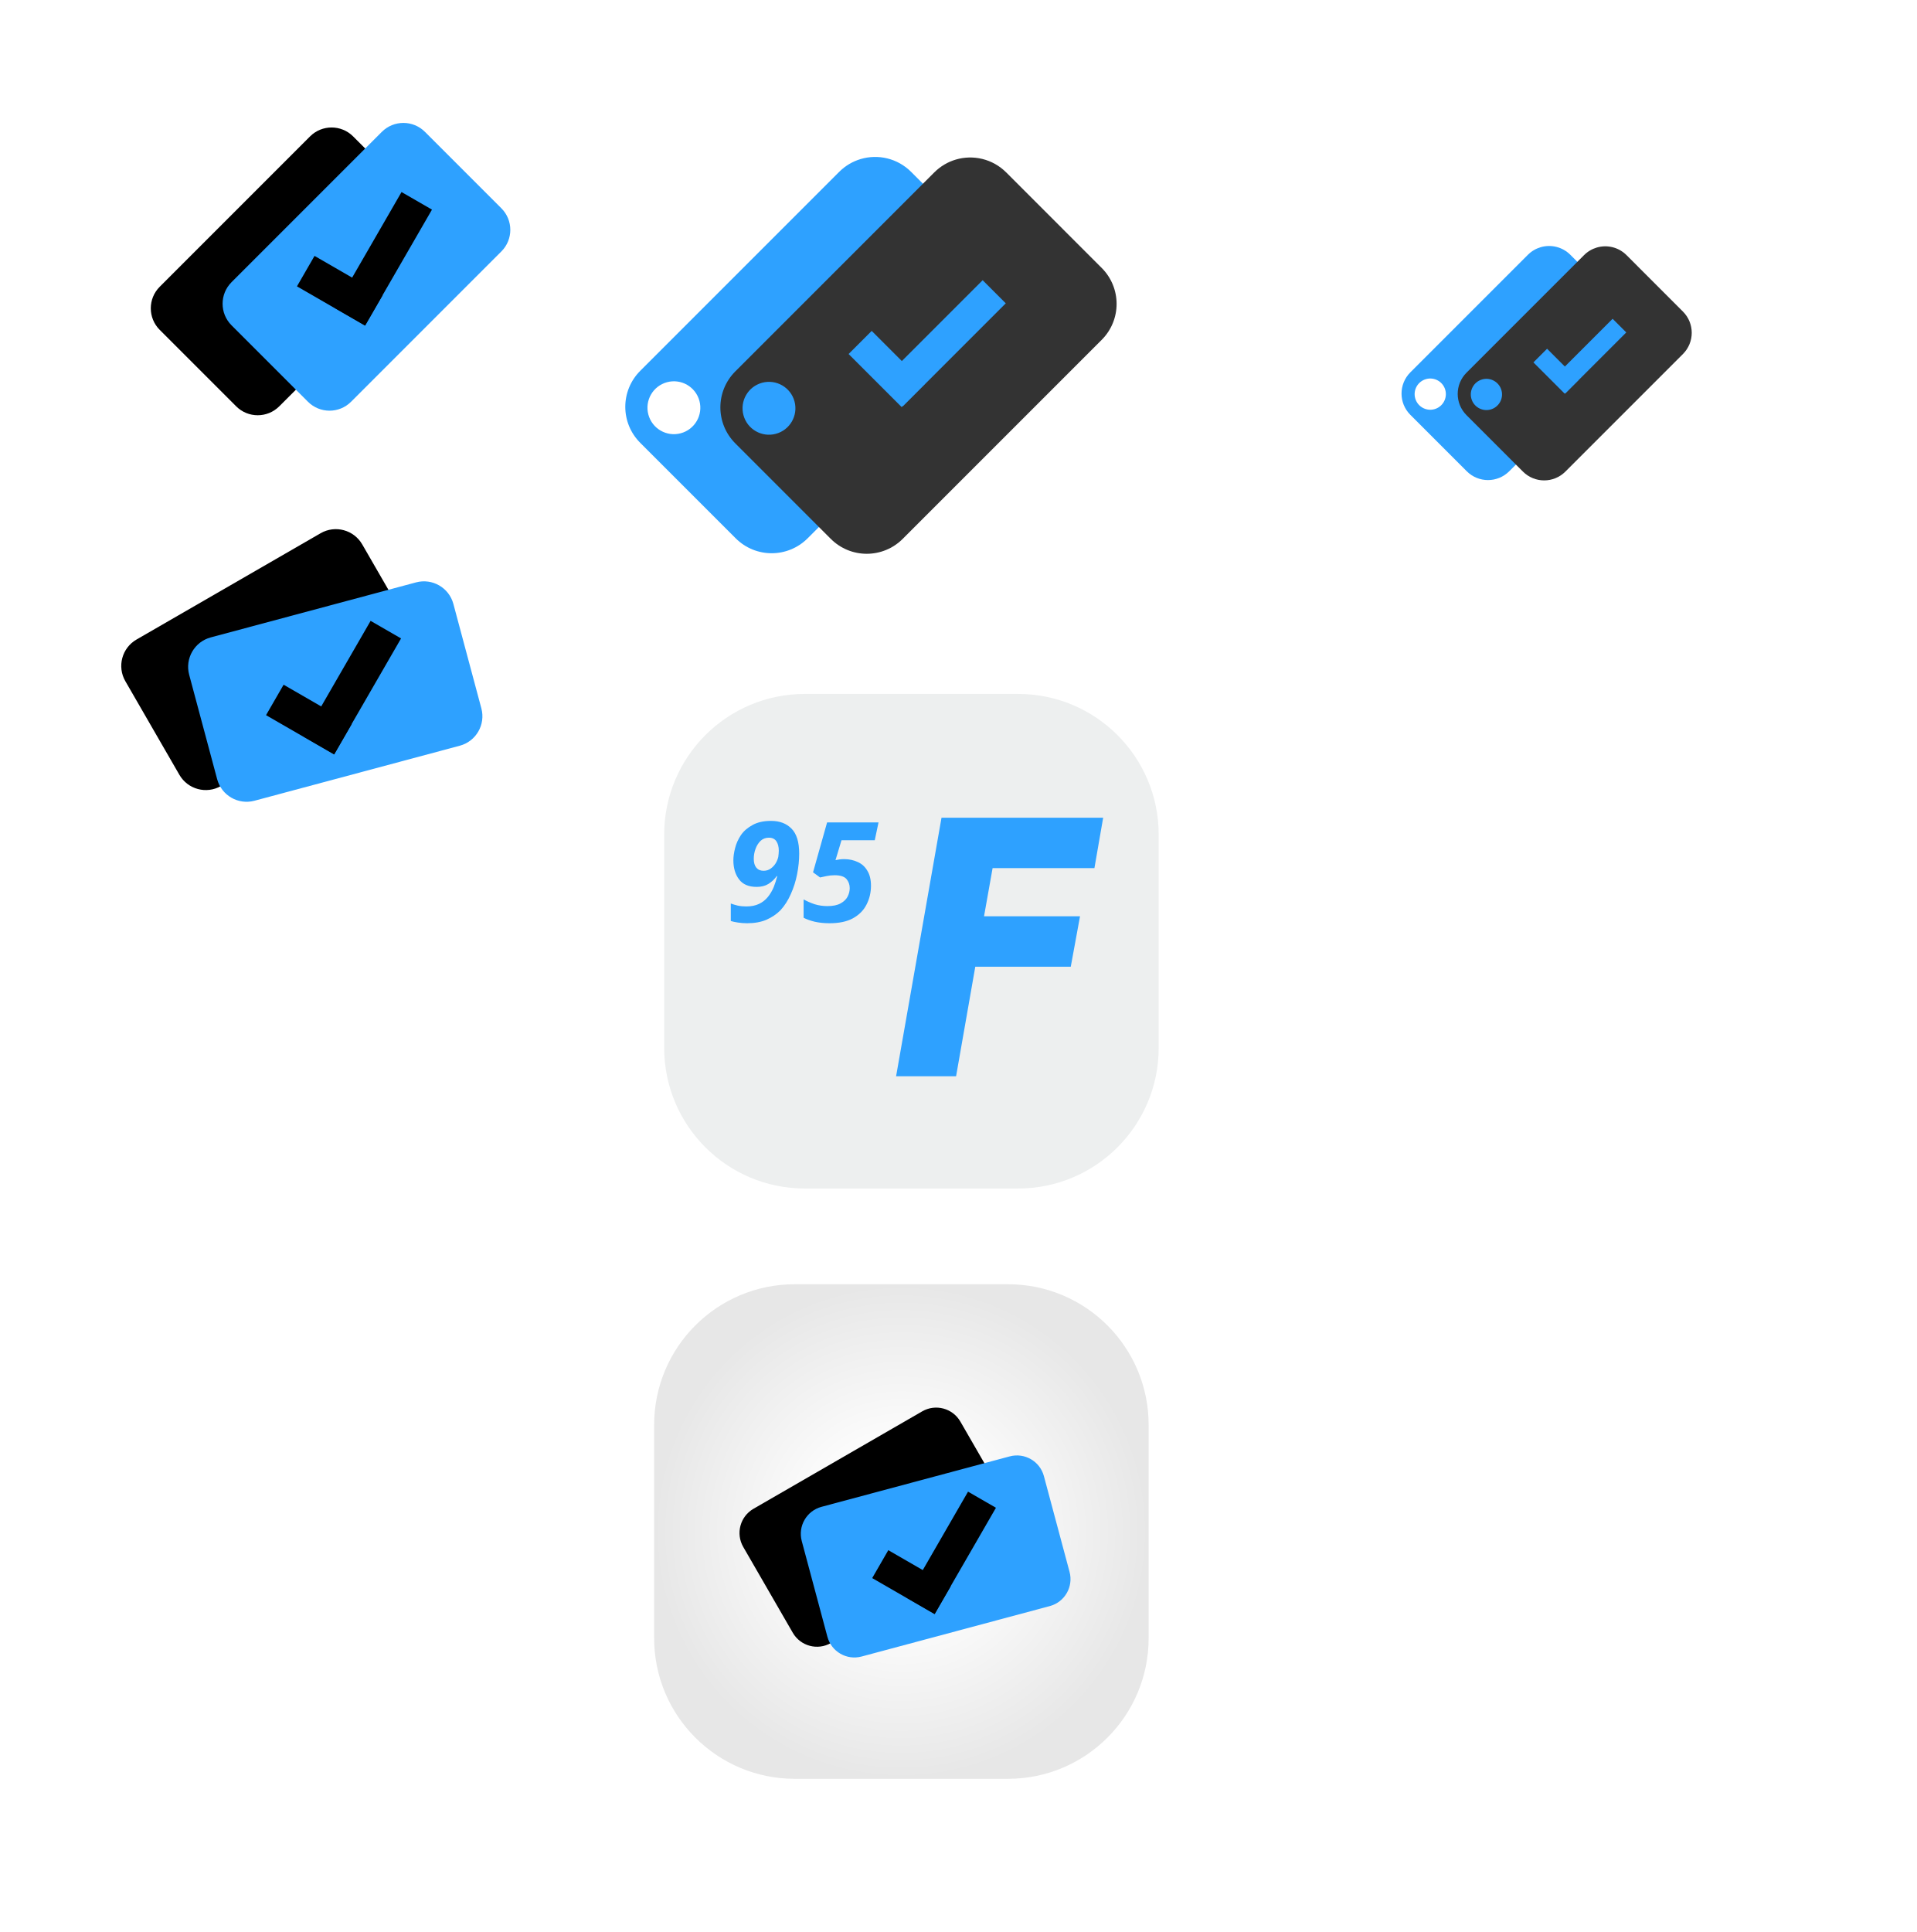
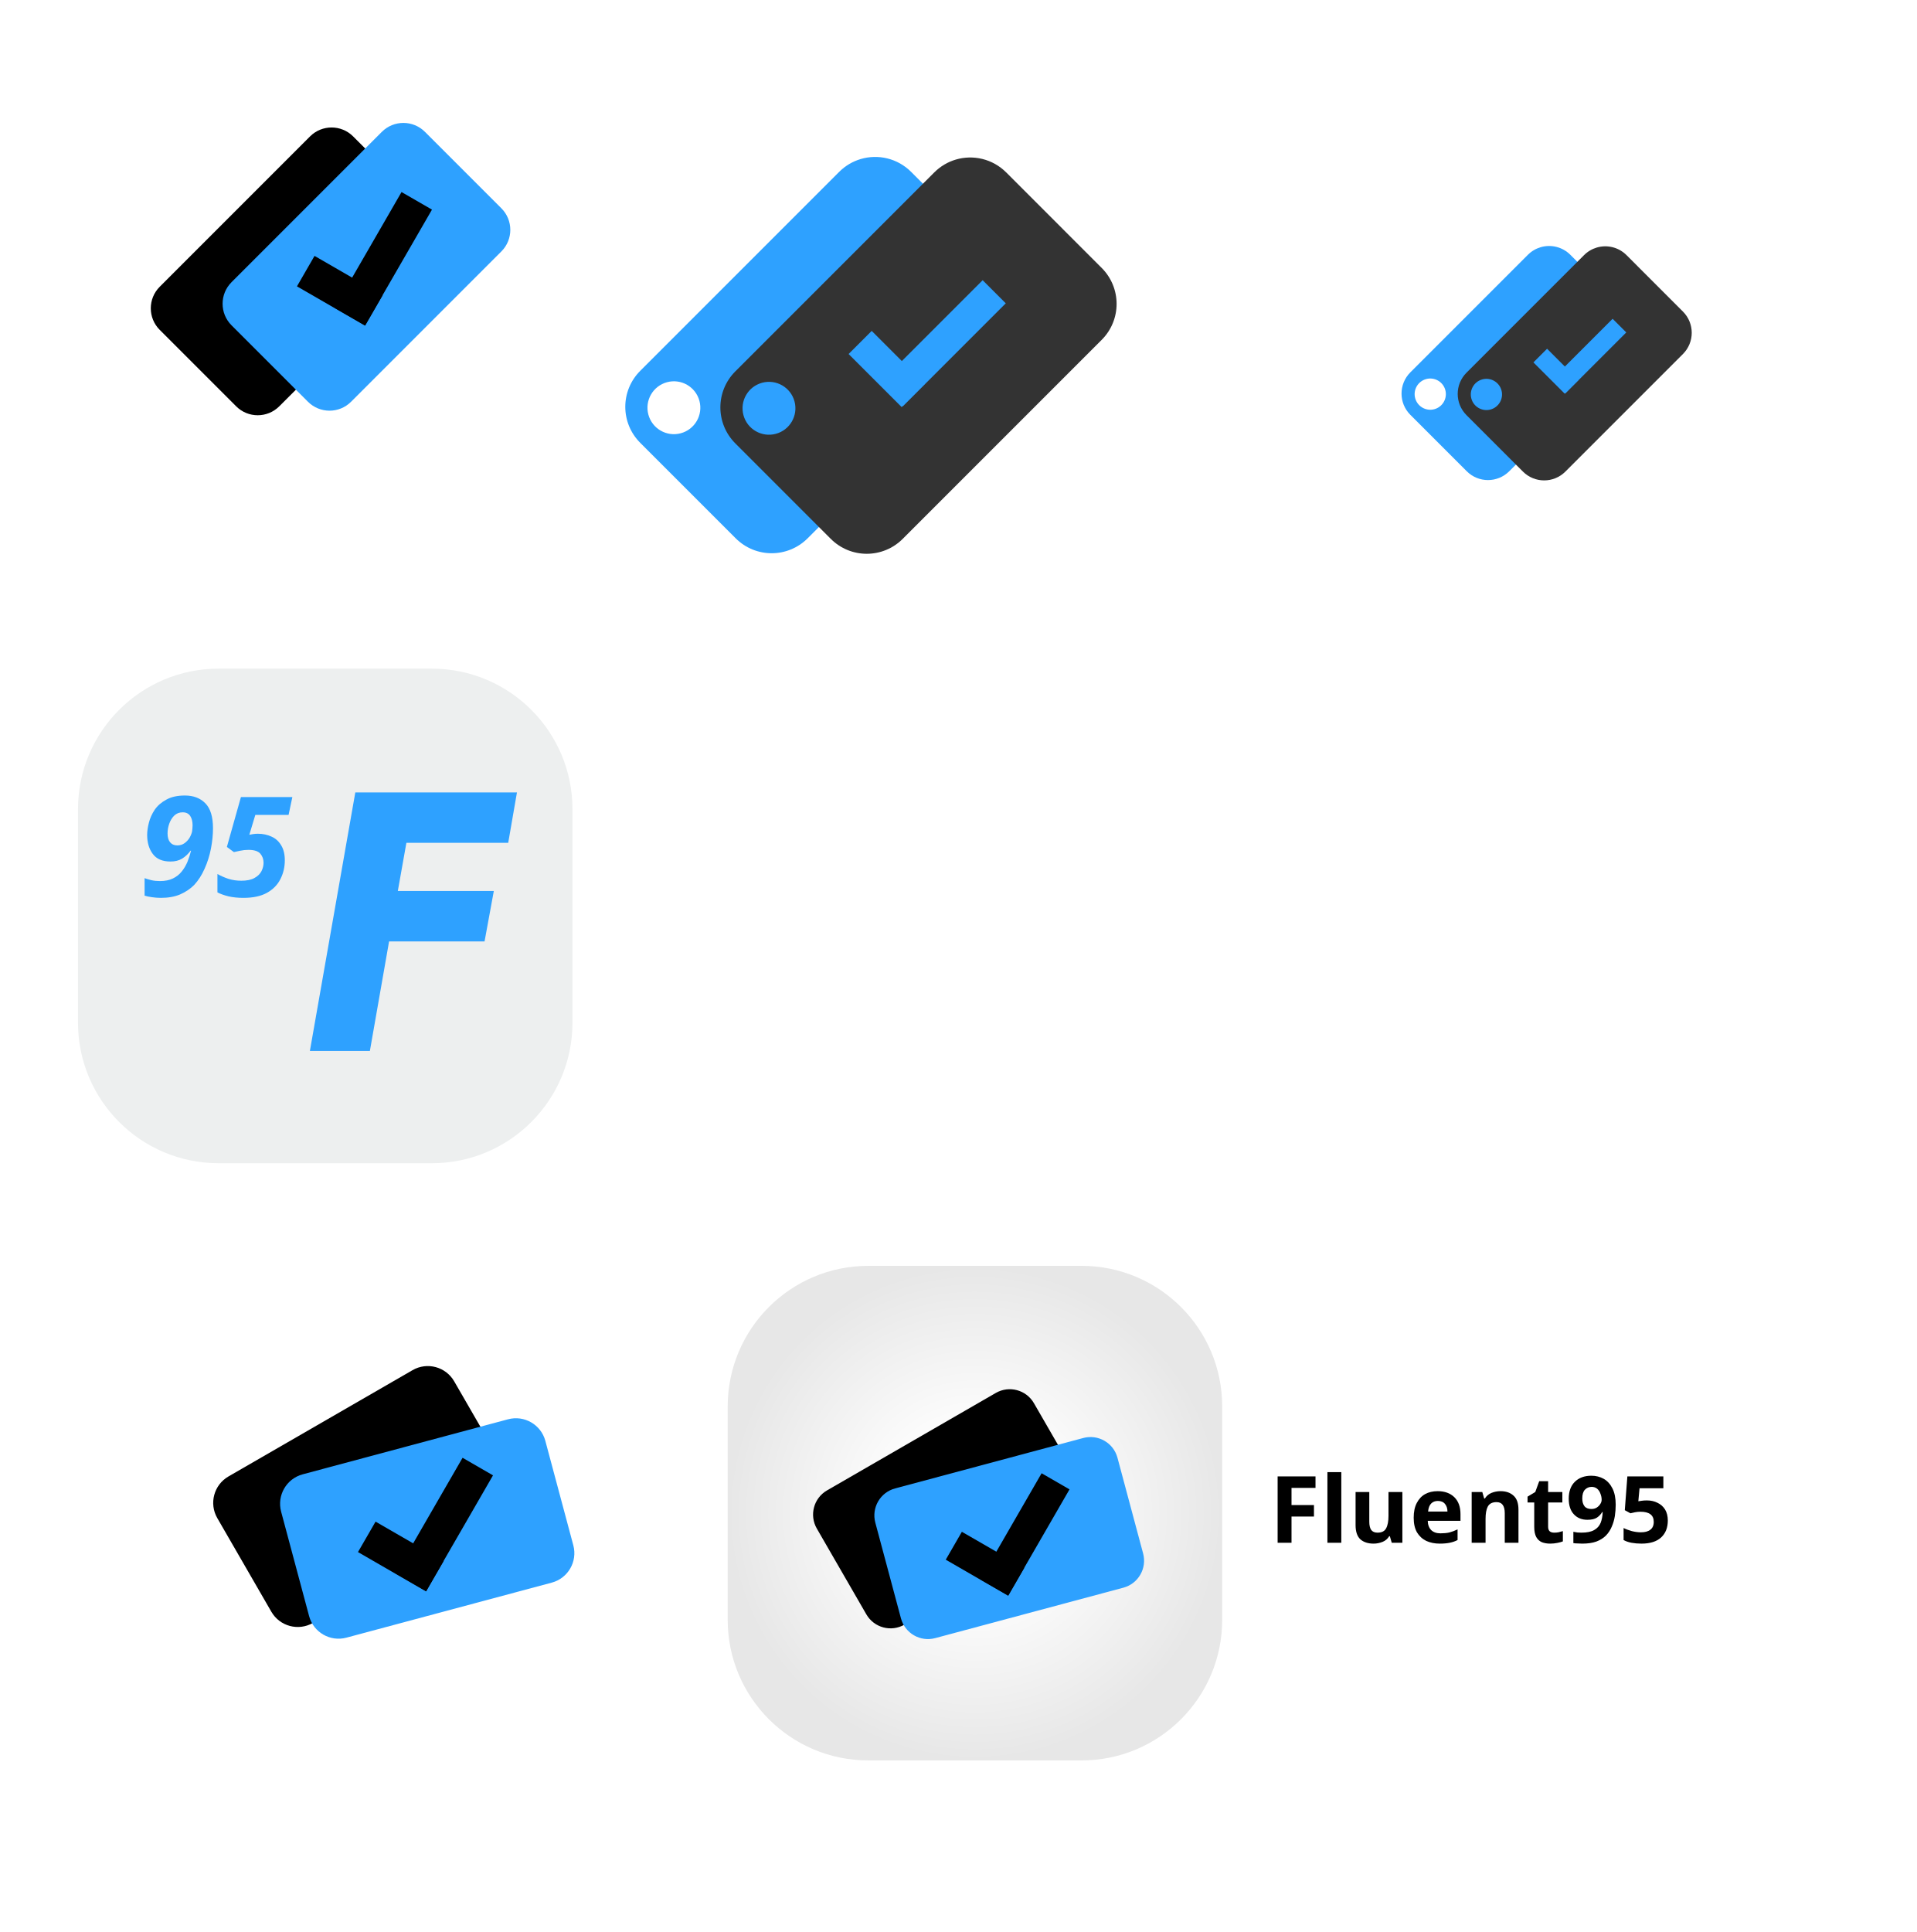
<svg xmlns="http://www.w3.org/2000/svg" xmlns:xlink="http://www.w3.org/1999/xlink" width="174.691mm" height="176.075mm" viewBox="0 0 174.691 176.075" version="1.1" id="svg1">
  <defs id="defs1">
    <linearGradient id="linearGradient9">
      <stop style="stop-color:#ffffff;stop-opacity:1;" offset="0.283" id="stop9" />
      <stop style="stop-color:#e7e7e7;stop-opacity:1;" offset="1" id="stop10" />
    </linearGradient>
-     <radialGradient xlink:href="#linearGradient9" id="radialGradient10" cx="82.163" cy="139.578" fx="82.163" fy="139.578" r="22.537" gradientUnits="userSpaceOnUse" />
+     <radialGradient xlink:href="#linearGradient9" id="radialGradient10" cx="82.163" cy="139.578" fx="82.163" fy="139.578" r="22.537" gradientUnits="userSpaceOnUse" gradientTransform="translate(6.705362,-1.676341)" />
  </defs>
  <g id="layer1">
-     <rect style="fill:#edefef;fill-opacity:1;stroke-width:7.179" id="rect1" width="45.073" height="45.073" x="60.542" y="63.243" rx="12.815" ry="12.815" />
-     <text xml:space="preserve" style="font-weight:bold;font-stretch:semi-condensed;font-size:12.7px;font-family:'DejaVu Sans';-inkscape-font-specification:'DejaVu Sans Bold Semi-Condensed';text-align:start;writing-mode:lr-tb;direction:ltr;text-anchor:start;fill:#edefef;fill-opacity:1;stroke-width:7.179" x="66.083" y="84.012" id="text1">
-       <tspan id="tspan1" style="font-style:italic;font-variant:normal;font-weight:bold;font-stretch:normal;font-size:12.7px;font-family:'Noto Sans Ugaritic';-inkscape-font-specification:'Noto Sans Ugaritic, Normal';font-variant-ligatures:normal;font-variant-caps:normal;font-variant-numeric:normal;font-variant-east-asian:normal;fill:#2ea1ff;fill-opacity:1;stroke-width:7.179" x="66.083" y="84.012">95</tspan>
+     <rect style="fill:#edefef;fill-opacity:1;stroke-width:7.179" id="rect1" width="45.073" height="45.073" x="7.109" y="60.938" rx="12.815" ry="12.815" />
+     <text xml:space="preserve" style="font-weight:bold;font-stretch:semi-condensed;font-size:12.7px;font-family:'DejaVu Sans';-inkscape-font-specification:'DejaVu Sans Bold Semi-Condensed';text-align:start;writing-mode:lr-tb;direction:ltr;text-anchor:start;fill:#edefef;fill-opacity:1;stroke-width:7.179" x="12.65" y="81.707" id="text1">
+       <tspan id="tspan1" style="font-style:italic;font-variant:normal;font-weight:bold;font-stretch:normal;font-size:12.7px;font-family:'Noto Sans Ugaritic';-inkscape-font-specification:'Noto Sans Ugaritic, Normal';font-variant-ligatures:normal;font-variant-caps:normal;font-variant-numeric:normal;font-variant-east-asian:normal;fill:#2ea1ff;fill-opacity:1;stroke-width:7.179" x="12.65" y="81.707">95</tspan>
    </text>
-     <text xml:space="preserve" style="font-weight:bold;font-stretch:semi-condensed;font-size:32.31px;font-family:'DejaVu Sans';-inkscape-font-specification:'DejaVu Sans Bold Semi-Condensed';text-align:start;writing-mode:lr-tb;direction:ltr;text-anchor:start;fill:#141517;fill-opacity:1;stroke-width:9.132" x="81.071" y="98.088" id="text2">
-       <tspan id="tspan2" style="font-style:italic;font-weight:bold;font-size:32.31px;fill:#2ea1ff;fill-opacity:1;stroke-width:9.132" x="81.071" y="98.088">F</tspan>
+     <text xml:space="preserve" style="font-weight:bold;font-stretch:semi-condensed;font-size:32.31px;font-family:'DejaVu Sans';-inkscape-font-specification:'DejaVu Sans Bold Semi-Condensed';text-align:start;writing-mode:lr-tb;direction:ltr;text-anchor:start;fill:#141517;fill-opacity:1;stroke-width:9.132" x="27.638" y="95.783" id="text2">
+       <tspan id="tspan2" style="font-style:italic;font-weight:bold;font-size:32.31px;fill:#2ea1ff;fill-opacity:1;stroke-width:9.132" x="27.638" y="95.783">F</tspan>
    </text>
-     <rect style="fill:url(#radialGradient10);fill-opacity:1;stroke-width:7.179" id="rect1-7" width="45.073" height="45.073" x="59.626" y="117.041" rx="12.815" ry="12.815" />
+     <rect style="fill:url(#radialGradient10);fill-opacity:1;stroke-width:7.179" id="rect1-7" width="45.073" height="45.073" x="66.331" y="115.365" rx="12.815" ry="12.815" />
    <g id="g2" />
    <path id="path6-7" clip-path="none" style="fill:#2ea1ff;fill-opacity:1;stroke-width:7.179" d="m 78.45,14.495 c -0.717,0.213 -1.394,0.604 -1.962,1.172 L 58.36,33.794 c -1.819,1.819 -1.818,4.747 2.69e-4,6.566 l 8.695,8.696 c 1.819,1.819 4.747,1.818 6.566,-2.68e-4 L 91.749,30.929 c 1.819,-1.819 1.819,-4.747 2.31e-4,-6.566 L 83.054,15.667 C 81.803,14.416 80.028,14.026 78.45,14.495 Z m -17.647,20.337 a 2.41,2.41 0 0 1 2.951,1.704 2.41,2.41 0 0 1 -1.704,2.951 2.41,2.41 0 0 1 -2.951,-1.704 2.41,2.41 0 0 1 1.704,-2.951 z" />
    <path id="path6" clip-path="none" style="fill:#333333;stroke-width:7.179" d="m 87.117,14.545 c -0.717,0.213 -1.394,0.604 -1.962,1.172 L 67.027,33.844 c -1.819,1.819 -1.818,4.747 2.69e-4,6.566 l 8.695,8.696 c 1.819,1.819 4.747,1.818 6.566,-2.68e-4 l 18.127,-18.127 c 1.819,-1.819 1.819,-4.747 2.3e-4,-6.566 l -8.695,-8.696 c -1.25,-1.25 -3.025,-1.641 -4.604,-1.172 z m -17.647,20.337 a 2.41,2.41 0 0 1 2.951,1.704 2.41,2.41 0 0 1 -1.704,2.951 2.41,2.41 0 0 1 -2.951,-1.704 2.41,2.41 0 0 1 1.704,-2.951 z" />
    <g id="g6">
      <rect style="fill:#2ea1ff;fill-opacity:1;stroke-width:2.672" id="rect6" width="6.838" height="2.978" x="77.508" y="-34.86" rx="0" ry="0" transform="rotate(45)" />
      <rect style="fill:#2ea1ff;fill-opacity:1;stroke-width:3.721" id="rect6-2" width="13.263" height="2.978" x="32.016" y="81.393" rx="0" ry="0" transform="rotate(-45)" />
    </g>
    <g id="g7" transform="matrix(0.5906643,0,0,0.5906643,74.30394,0.2271494)">
      <path id="path6-7-7" clip-path="none" style="fill:#2ea1ff;fill-opacity:1;stroke-width:7.179" d="m 111.942,37.763 c -0.717,0.213 -1.394,0.604 -1.962,1.172 L 91.851,57.062 c -1.819,1.819 -1.818,4.747 2.69e-4,6.566 l 8.695,8.696 c 1.819,1.819 4.747,1.818 6.566,-2.68e-4 l 18.127,-18.127 c 1.819,-1.819 1.819,-4.747 2.3e-4,-6.566 l -8.695,-8.696 c -1.25,-1.25 -3.025,-1.641 -4.604,-1.172 z m -17.647,20.337 a 2.41,2.41 0 0 1 2.951,1.704 2.41,2.41 0 0 1 -1.704,2.951 2.41,2.41 0 0 1 -2.951,-1.704 2.41,2.41 0 0 1 1.704,-2.951 z" />
      <path id="path6-4" clip-path="none" style="fill:#333333;stroke-width:7.179" d="m 120.609,37.813 c -0.717,0.213 -1.394,0.604 -1.962,1.172 l -18.128,18.127 c -1.819,1.819 -1.818,4.747 2.7e-4,6.566 l 8.695,8.696 c 1.819,1.819 4.747,1.818 6.566,-2.68e-4 l 18.127,-18.127 c 1.819,-1.819 1.819,-4.747 2.3e-4,-6.566 l -8.695,-8.696 c -1.25,-1.25 -3.025,-1.641 -4.604,-1.172 z m -17.647,20.337 a 2.41,2.41 0 0 1 2.951,1.704 2.41,2.41 0 0 1 -1.704,2.951 2.41,2.41 0 0 1 -2.951,-1.704 2.41,2.41 0 0 1 1.704,-2.951 z" />
      <g id="g6-9" transform="translate(33.4915,23.26777)">
        <rect style="fill:#2ea1ff;fill-opacity:1;stroke-width:2.672" id="rect6-9" width="6.838" height="2.978" x="77.508" y="-34.86" rx="0" ry="0" transform="rotate(45)" />
        <rect style="fill:#2ea1ff;fill-opacity:1;stroke-width:3.721" id="rect6-2-4" width="13.263" height="2.978" x="32.016" y="81.393" rx="0" ry="0" transform="rotate(-45)" />
      </g>
    </g>
    <rect style="fill:#000000;fill-opacity:1;stroke-width:7.179" id="rect7" width="15.41" height="24.933" x="28.774" y="-13.97" rx="2.778" ry="2.778" transform="rotate(45)" />
    <rect style="fill:#2ea1ff;fill-opacity:1;stroke-width:7.179" id="rect7-7" width="15.41" height="24.933" x="33.108" y="-18.892" rx="2.778" ry="2.778" transform="rotate(45)" />
    <rect style="fill:#000000;fill-opacity:1;stroke-width:3.589" id="rect8" width="7.168" height="3.204" x="-43.658" y="-9.066" rx="0" ry="0" transform="rotate(-150)" />
    <rect style="fill:#000000;fill-opacity:1;stroke-width:4.68" id="rect8-9" width="12.187" height="3.204" x="-9.044" y="40.448" rx="0" ry="0" transform="rotate(-60)" />
-     <g id="g9">
+     <g id="g9" transform="translate(8.381702,76.27349)">
      <rect style="fill:#000000;fill-opacity:1;stroke-width:7.179" id="rect7-2" width="15.41" height="24.933" x="56.698" y="-3.787" rx="2.778" ry="2.778" transform="rotate(60)" />
      <rect style="fill:#2ea1ff;fill-opacity:1;stroke-width:7.179" id="rect7-7-1" width="15.41" height="24.933" x="61.083" y="-25.673" rx="2.778" ry="2.778" transform="rotate(75)" />
      <rect style="fill:#000000;fill-opacity:1;stroke-width:3.589" id="rect8-2" width="7.168" height="3.204" x="-60.757" y="-44.32" rx="0" ry="0" transform="rotate(-150)" />
      <rect style="fill:#000000;fill-opacity:1;stroke-width:4.68" id="rect8-9-0" width="12.187" height="3.204" x="-44.298" y="57.547" rx="0" ry="0" transform="rotate(-60)" />
    </g>
-     <g id="g9-9" transform="matrix(0.916522,0,0,0.916522,57.27702,84.08465)">
+     <g id="g9-9" transform="matrix(0.916522,0,0,0.916522,63.98238,82.40831)">
      <rect style="fill:#000000;fill-opacity:1;stroke-width:7.179" id="rect7-2-0" width="15.41" height="24.933" x="56.698" y="-3.787" rx="2.778" ry="2.778" transform="rotate(60)" />
      <rect style="fill:#2ea1ff;fill-opacity:1;stroke-width:7.179" id="rect7-7-1-5" width="15.41" height="24.933" x="61.083" y="-25.673" rx="2.778" ry="2.778" transform="rotate(75)" />
      <rect style="fill:#000000;fill-opacity:1;stroke-width:3.589" id="rect8-2-6" width="7.168" height="3.204" x="-60.757" y="-44.32" rx="0" ry="0" transform="rotate(-150)" />
      <rect style="fill:#000000;fill-opacity:1;stroke-width:4.68" id="rect8-9-0-7" width="12.187" height="3.204" x="-44.298" y="57.547" rx="0" ry="0" transform="rotate(-60)" />
    </g>
+     <text xml:space="preserve" style="font-size:8.467px;font-family:Cabin;-inkscape-font-specification:'Cabin, Normal';text-align:center;writing-mode:lr-tb;direction:ltr;text-anchor:middle;fill:#ffff00;stroke-width:1.521" x="139.555" y="140.603" id="text3">
+       <tspan id="tspan3" style="font-weight:bold;font-size:8.467px;fill:#000000;fill-opacity:1;stroke-width:1.521" x="139.555" y="140.603">Fluent95</tspan>
+     </text>
  </g>
</svg>
